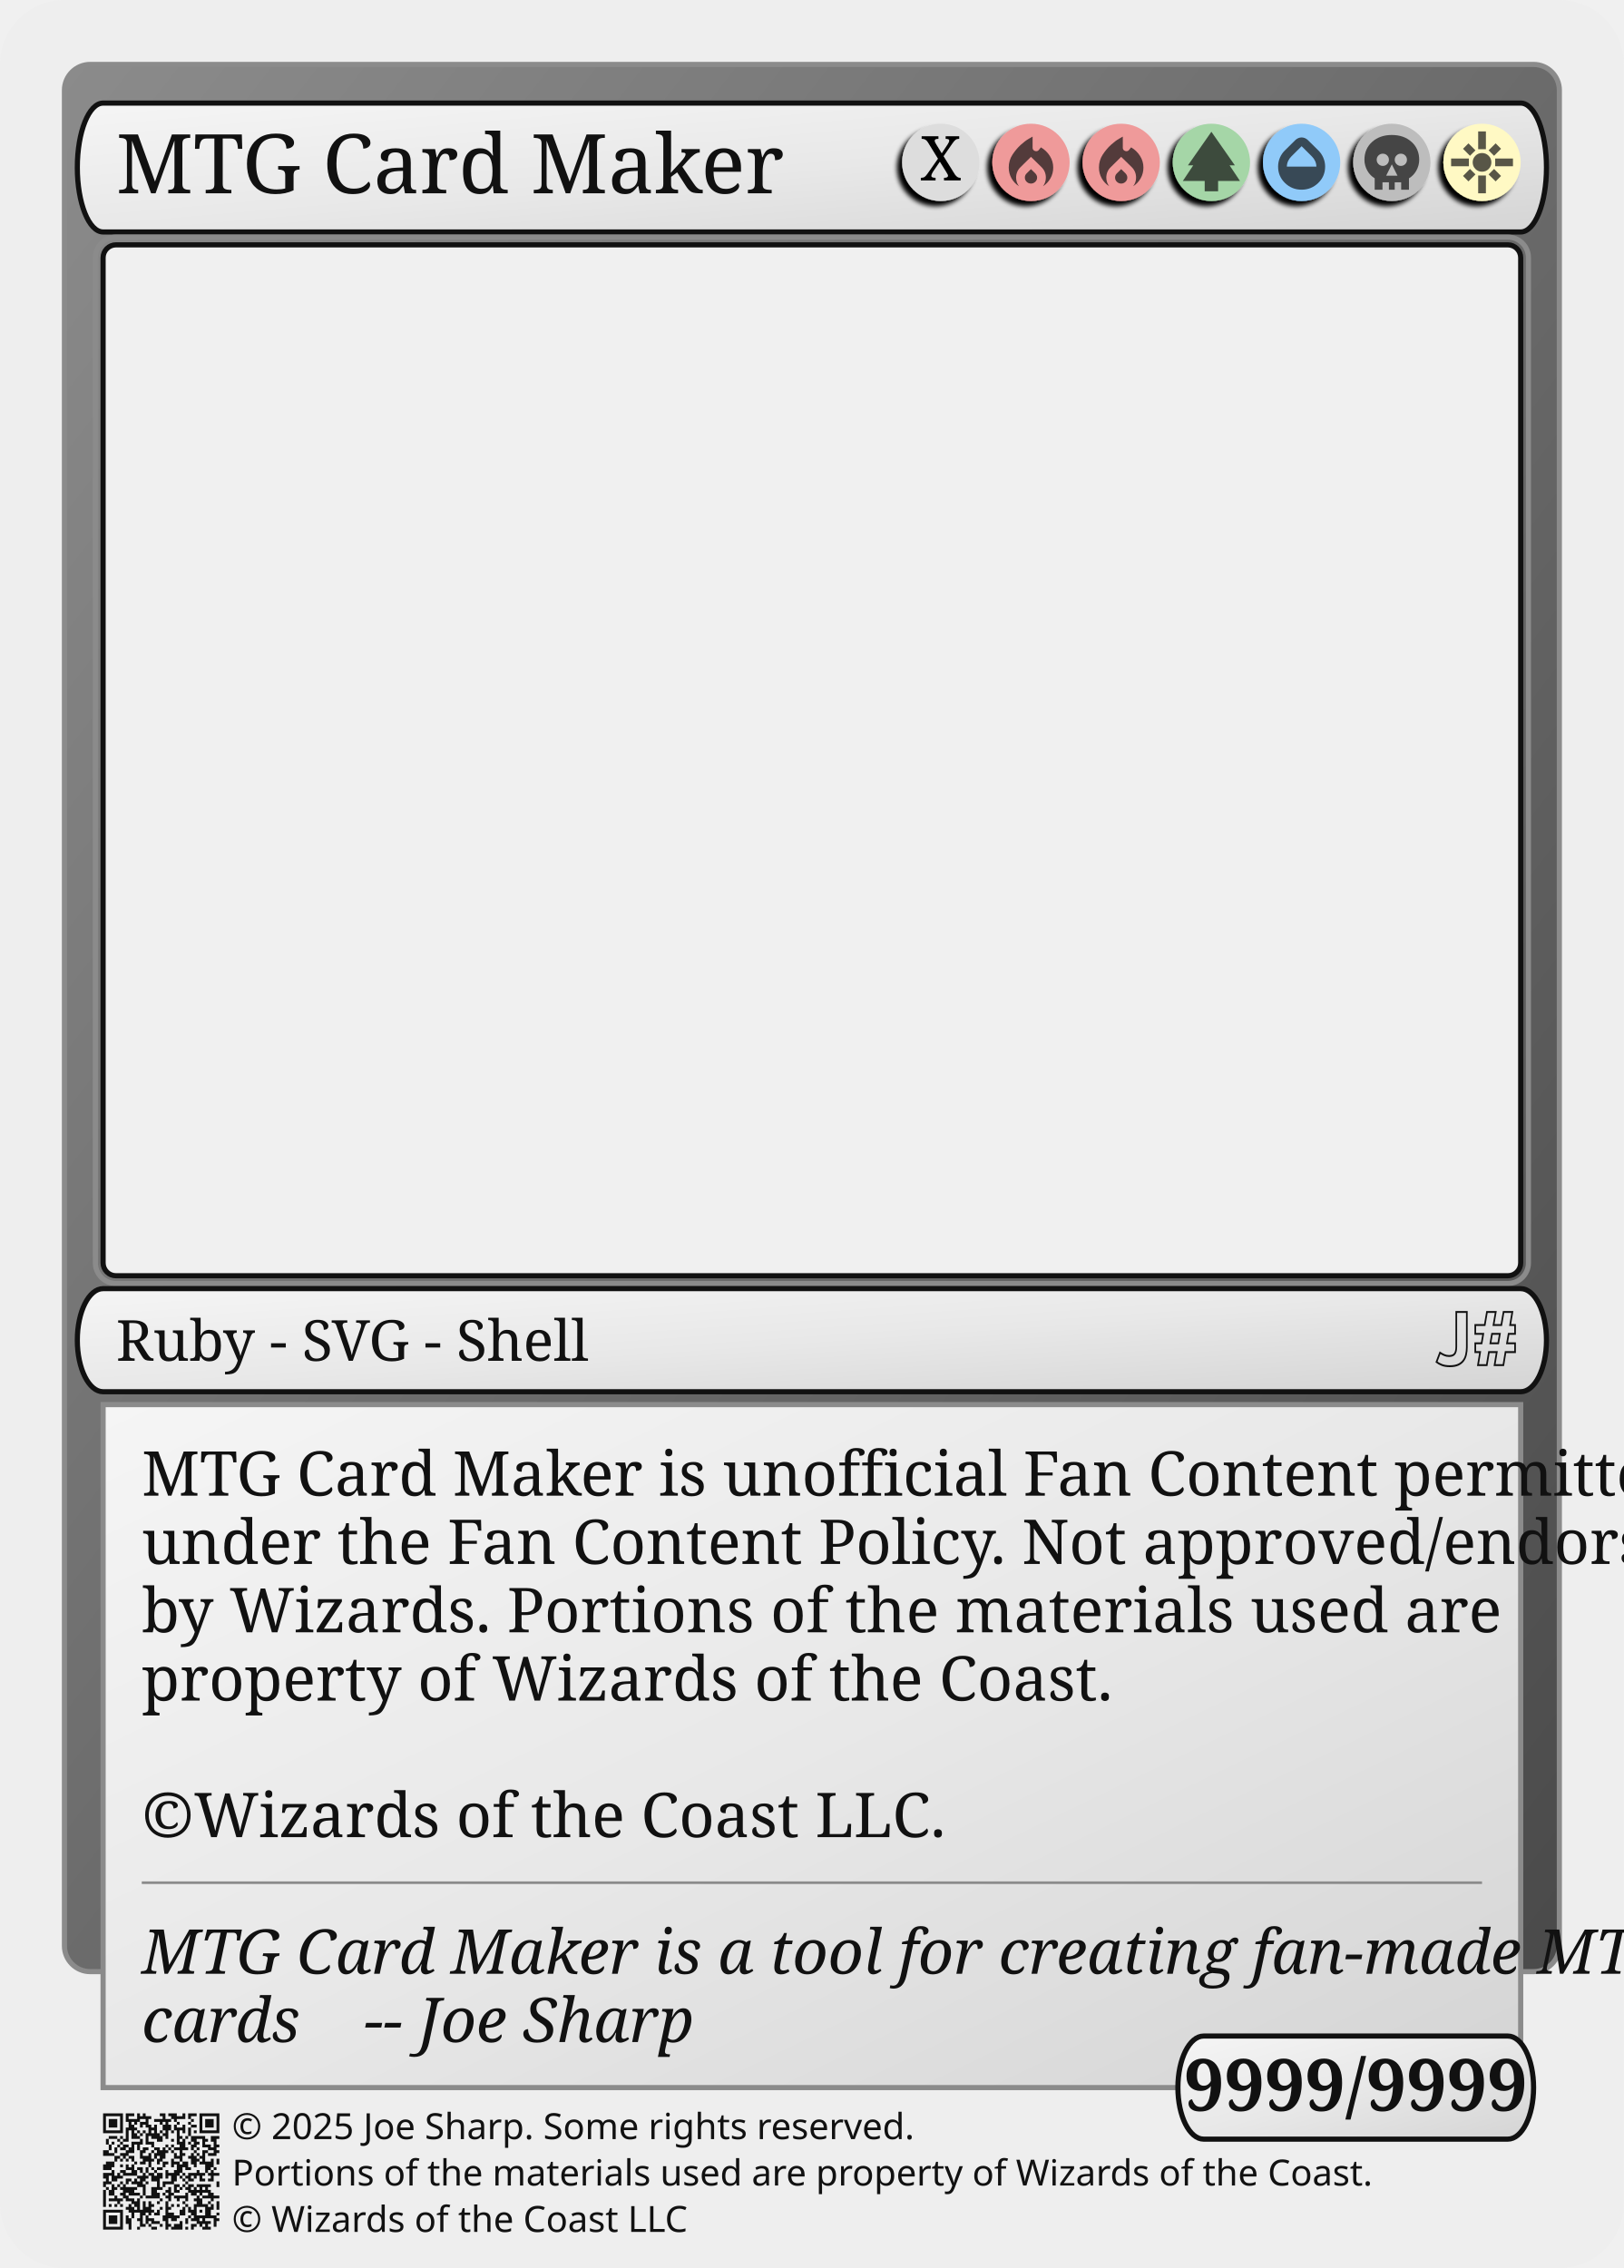
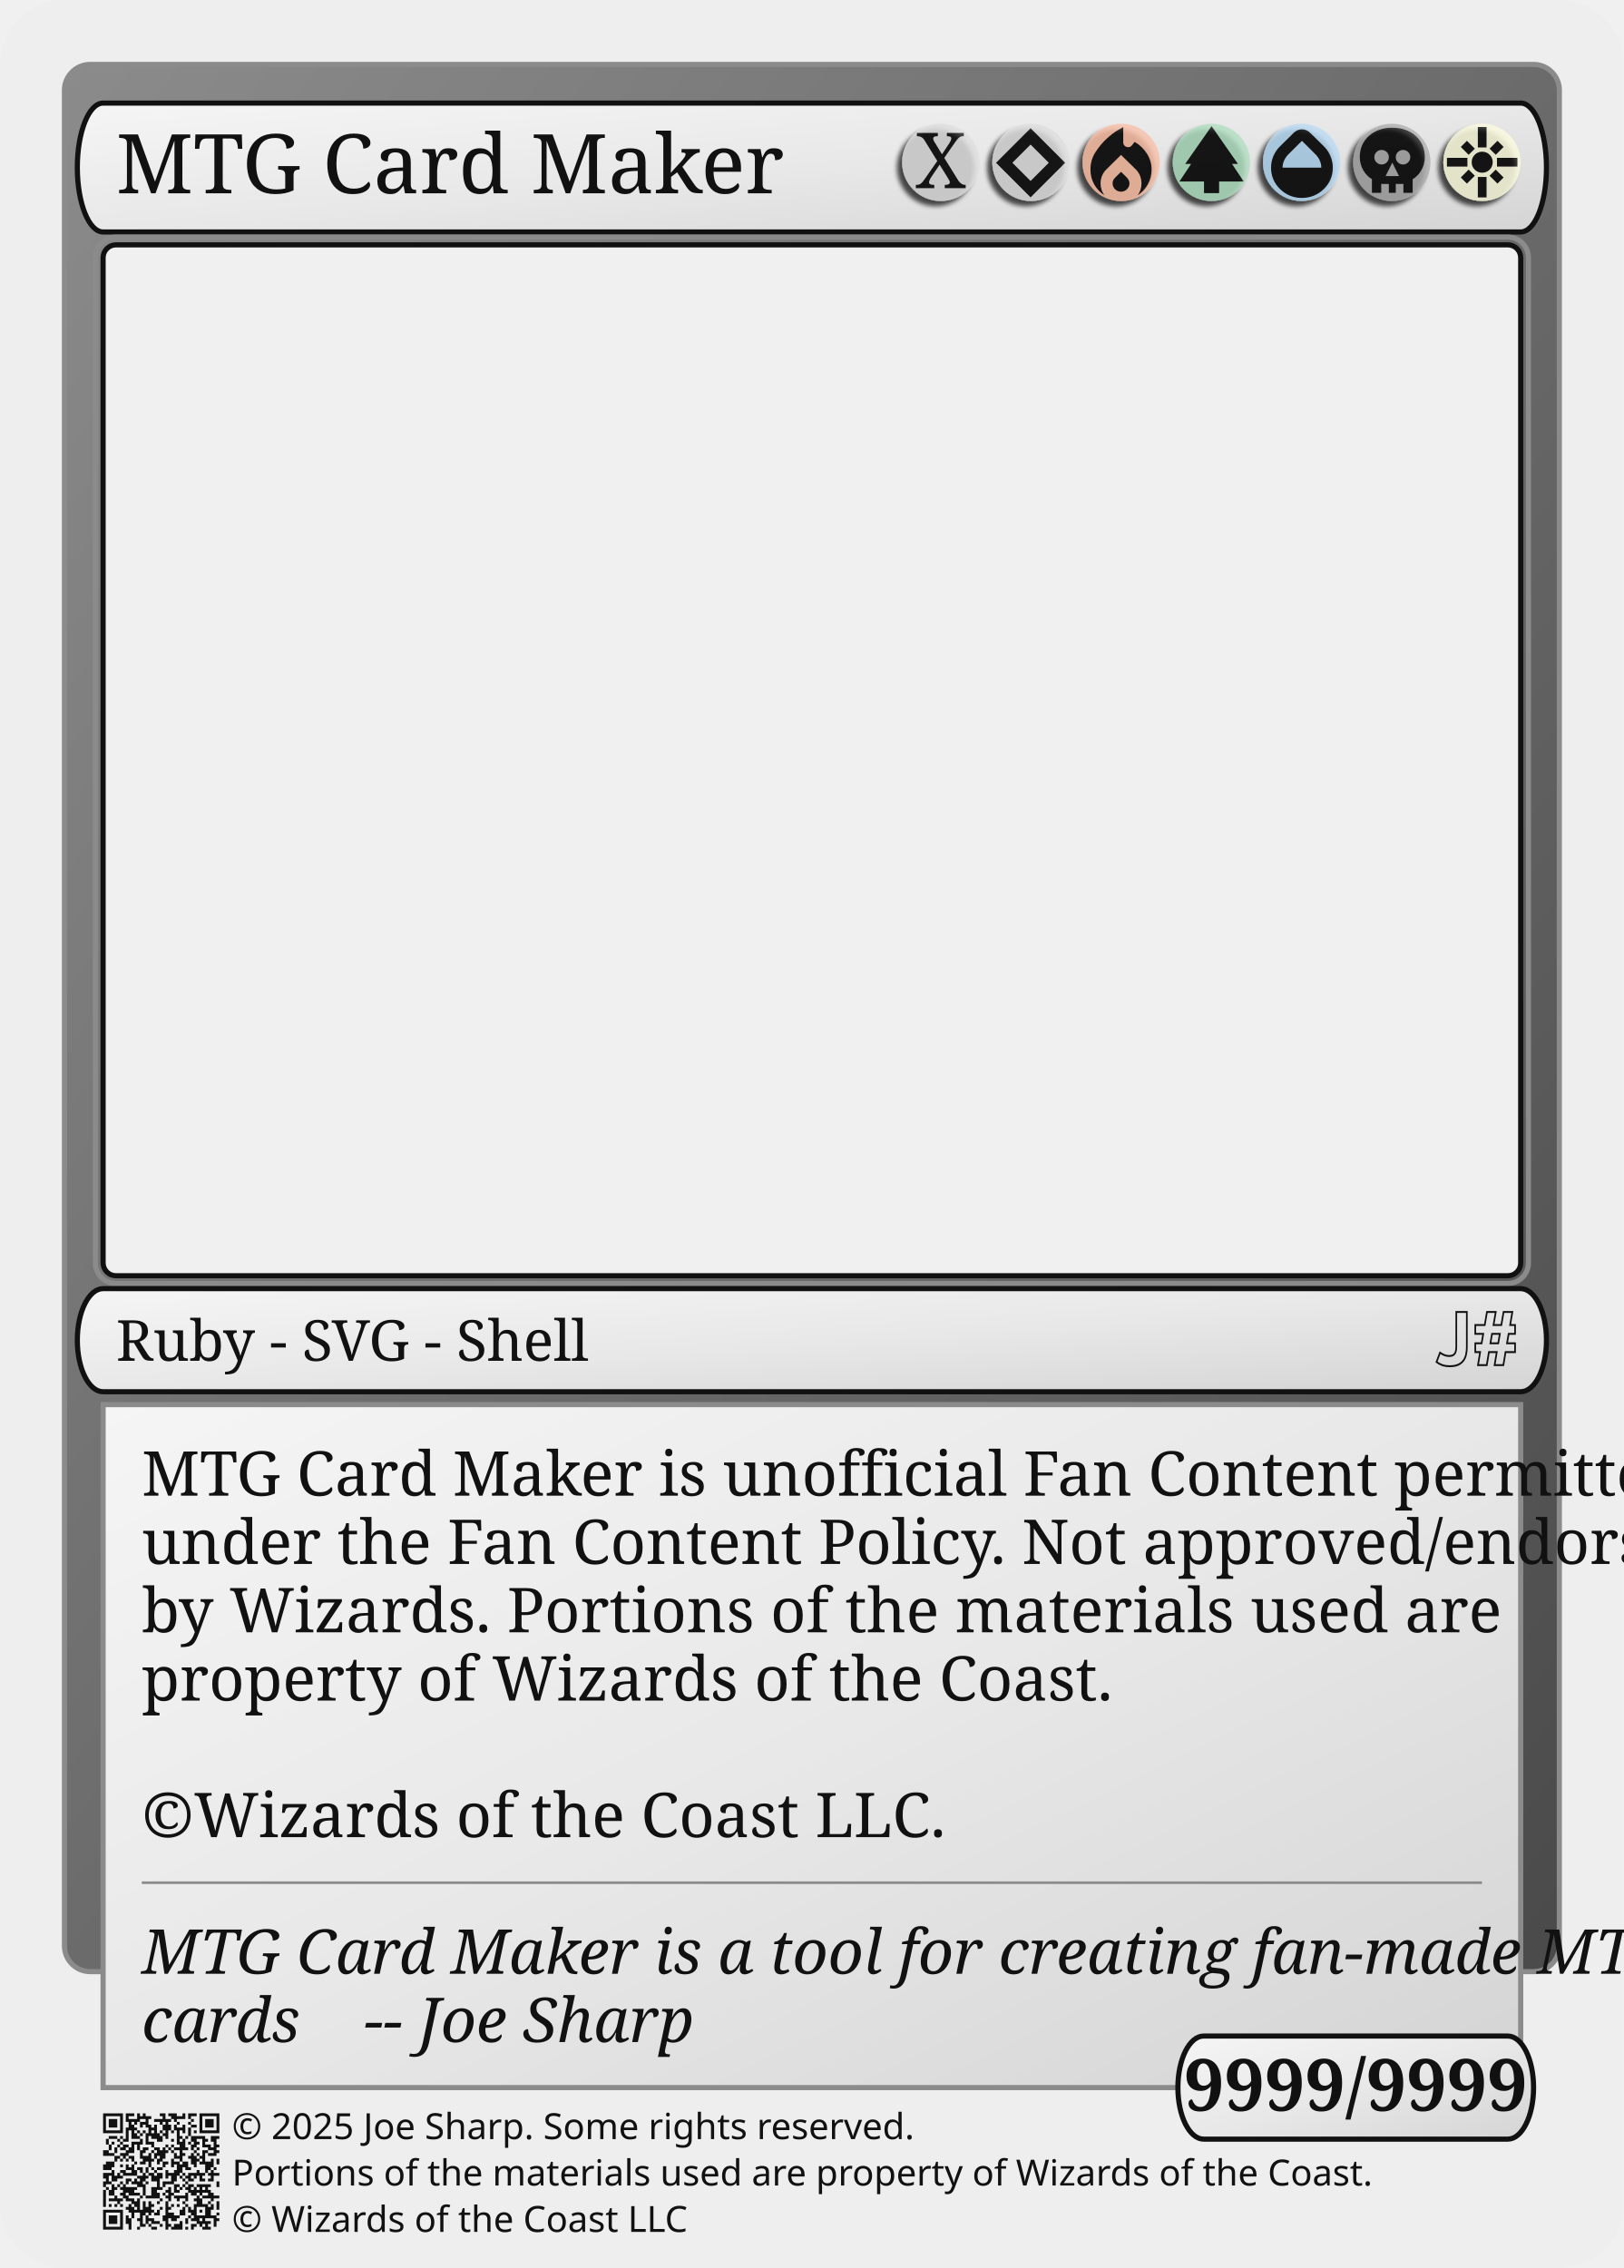
<svg xmlns="http://www.w3.org/2000/svg" width="630" height="880">
  <style>
@font-face {
  font-family: 'Goudy Mediaeval DemiBold';
  src: url('fonts/Goudy Mediaeval DemiBold.ttf') format('truetype');
  font-weight: normal;
  font-style: normal;
}

</style>
  <style>
/* Font Classes */
.card-name {
  font-family: 'Goudy Mediaeval DemiBold', serif;
  font-weight: normal;
  font-style: normal;
}

.card-type {
  font-family: 'Goudy Mediaeval DemiBold', serif;
  font-weight: normal;
  font-style: normal;
}

.card-rules-text {
  font-family: serif;
  font-weight: normal;
  font-style: normal;
}

.card-flavor-text {
  font-family: serif;
  font-weight: normal;
  font-style: italic;
}

.card-power-toughness {
  font-family: serif;
  font-weight: bold;
  font-style: normal;
}

.card-copyright {
  font-family: sans-serif;
  font-weight: normal;
  font-style: normal;
}

.mana-cost-text {
  font-family: serif;
  font-weight: normal;
  font-style: normal;
}

.mana-cost-text-large {
  font-family: serif;
  font-weight: semibold;
  font-style: normal;
}

</style>
  <defs>
    <mask id="artWindowMask">
      <rect x="0" y="0" width="100%" height="100%" fill="#FFF" />
      <rect x="40" y="95" width="550" height="400" fill="#000" rx="5" ry="5" />
    </mask>
  </defs>
  <rect x="0" y="0" width="630" height="880" fill="#EEE" rx="25" ry="25" mask="url(#artWindowMask)" />
  <path fill="#111" transform="translate(40,820) scale(1.1)" d="M0 0h7v7h-7zM8 0h3v1h-2v1h3v-2h1v1h1v-1h1v1h2v1h-1v2h1v1h1v-1h1v3h1v-1h1v-2h-1v-1h-2v-1h3v-1h-1v-1h2v2h2v-1h-1v-1h3v1h2v-1h1v2h-3v1h-1v-1h-1v1h-1v1h1v2h-1v3h-1v-1h-1v-1h-1v1h1v2h-2v-1h-2v-1h-1v2h2v2h-1v-1h-2v-4h-1v-1h1v1h1v-2h-1v-1h-1v1h-1v-2h-1v1h-1v-1h-1v1h1v1h1v1h-1v1h1v-1h1v1h-1v1h1v-1h1v1h-1v1h-3v-3h-1v4h-2v-1h-1v-1h1v1h1v-4h1v-2h-1zM30 0h3v1h-2v1h-1zM34 0h7v7h-7zM1 1v5h5v-5zM35 1v5h5v-5zM2 2h3v3h-3zM13 2v1h2v-1zM31 2h1v1h-1zM36 2h3v3h-3zM21 3v1h1v-1zM26 3h1v1h-1zM30 3h1v1h-1zM25 4h1v1h2v-1h1v3h-1v-1h-1v2h1v1h-1v1h1v-1h1v-1h1v-3h1v-1h2v1h-2v3h-1v1h-1v3h1v1h-2v1h1v1h-1v2h-1v-1h-2v-2h-1v-1h-1v-1h-1v-1h1v1h1v-1h1v1h-1v1h1v-1h2v-1h-1v-5h-1zM17 6v1h1v-1zM21 6v1h1v-1zM24 6h1v1h-1zM32 6h1v1h-1zM2 8h3v1h-3zM31 8h5v1h1v1h-1v1h2v1h1v-2h-1v-2h3v1h-1v2h1v1h-1v1h1v1h-1v1h-3v-1h-1v3h2v-1h1v3h-1v1h-1v1h-1v-3h-2v-1h-1v2h-1v-1h-1v-2h-1v-1h1v-1h1v-1h-1v-2h-1v-1h1zM1 9h1v2h-1zM5 9h1v1h-1zM13 9h1v2h-1v2h-1v-2h-1v3h-2v1h-1v1h-1v-1h-1v-1h2v-1h-2v-1h-1v-1h1v-1h1v1h-1v1h1v-1h2v1h-1v1h1v-1h1v-2h3zM24 9h1v1h-1zM33 9v1h1v1h-1v1h-1v1h1v-1h1v1h-1v1h-1v1h1v-1h1v1h-1v1h1v-1h1v-2h2v-1h-2v-3zM3 10h1v1h-1zM31 10v1h1v-1zM2 11h1v2h-1zM4 12h1v2h-1zM14 12h2v1h-1v1h-1v1h2v-1h1v-1h1v-1h2v1h1v-1h1v1h1v1h-1v2h-1v1h-1v1h-1v-2h-1v-2h-1v2h1v1h-1v2h-1v-2h-1v1h-2v-1h1v-1h-1v-3h1zM0 13h2v1h2v1h-4zM18 13v1h1v-1zM25 13v1h1v1h1v-2zM37 13v1h2v-1zM4 15h2v1h-1v1h-1zM9 15h2v2h-1v-1h-1zM19 15v1h1v-1zM6 16h1v1h-1zM8 16h1v1h-1zM24 16h1v1h2v1h1v-1h2v2h1v1h-2v-1h-1v2h-1v1h-1v2h-1v1h-3v1h-1v-2h3v-2h-1v1h-1v-3h1v1h2v-1h1v-2h-1v1h-1zM34 16v1h1v-1zM40 16h1v2h-1zM1 17h3v2h-1v1h-3v-2h1zM11 17h1v1h-1zM21 17h2v1h-1v1h-1zM6 18h1v1h-1zM8 18h1v1h1v-1h1v2h1v-1h2v2h-1v-1h-1v2h-5v-1h-1v-1h2zM15 19h1v2h-1zM17 19h1v1h-1zM19 19h2v1h-2zM39 19h1v1h-1zM3 20h1v2h1v-1h1v1h1v1h-2v1h-2v-2h-1v2h1v1h-2v1h-1v-2h1v-1h-1v-2h3zM8 20v1h2v-1zM18 20h1v1h-1zM33 20h1v1h2v1h-1v1h1v1h-2v-2h-1v1h-1v-1h-1v1h1v1h-2v-1h-1v-1h-1v-1h1v1h1v-1h3zM38 20h1v1h2v1h-2v2h-2v-1h1v-1h-1v-1h1zM14 21h1v1h1v-1h2v1h1v-1h2v2h-1v3h1v1h-2v1h1v2h-5v-1h-1v-3h-2v-1h-2v-1h-1v1h-1v-2h2v1h1v-1h1v-1h2zM16 22v1h-1v1h-1v1h1v-1h1v1h-1v4h2v-3h2v-2h-2v-2zM27 22h1v1h-1zM12 23v1h1v-1zM28 23h1v1h-1zM6 24h1v1h-1zM29 24h1v1h-1zM40 24h1v2h-1zM3 25h1v1h1v-1h1v1h-1v1h-1v2h-2v-2h-1v-1h1v1h1zM7 25h1v1h4v1h-1v1h2v1h-4v-1h-1v1h1v1h2v1h1v-1h1v-1h1v1h-1v4h1v-3h1v2h1v-2h1v1h1v1h-1v1h1v1h-1v1h-1v-1h-1v1h-1v3h1v-3h1v1h2v1h2v1h-3v-1h-1v1h-1v1h-2v-2h-1v-1h1v-2h-2v2h-1v-2h-1v-1h-1v-1h1v-1h1v-1h-2v-1h-1v-1h-1v-1h1v-1h-1v-1h1zM25 25h2v1h-1v1h1v-1h1v-1h1v1h-1v1h-1v1h-2zM30 25h2v1h-1v1h1v-1h1v-1h5v1h-1v1h1v1h1v1h2v1h-2v1h-1v-1h-3v-1h-1v-1h-1v1h-2v-1h-1v-1h-1v-1h1zM23 26h1v2h1v1h-1v2h-1v-1h-1v-1h-1v-1h1v-1h1zM33 26v1h1v-1zM35 26v1h1v-1zM0 27h1v6h-1zM22 28v1h1v-1zM29 28h1v3h-1v-1h-2v1h-1v-1h-1v-1h4zM35 28v1h2v-1zM4 29h1v1h2v1h-1v1h-1v-1h-3v-1h2zM33 29h1v1h1v2h2v-1h1v1h-1v1h1v-1h1v2h-1v2h2v-1h1v1h-1v1h1v1h-1v2h-1v-3h-3v1h2v1h-1v1h1v1h-3v-1h-1v-1h-1v-1h-2v-1h-1v-1h1v-1h-1v-2h-1v-1h-1v-1h1v1h1v1h1v1h1v-2h1v-1h-1v-1h1zM20 30h1v1h-1zM19 31h1v1h-1zM22 31h1v2h1v-1h1v1h-1v1h-1v1h2v1h2v-2h1v-1h1v3h-2v1h-1v1h-2v-1h-1v2h1v1h-1v1h-1v-3h-1v-2h1zM40 31h1v3h-1zM2 32h1v1h-1zM4 32h1v1h-1zM6 32h1v1h-1zM10 32v1h1v-1zM26 32h1v1h-1zM11 33v1h1v-1zM20 33h1v1h-1zM33 33v3h3v-3zM0 34h7v7h-7zM19 34h1v2h-2v-1h1zM34 34h1v1h-1zM1 35v5h5v-5zM2 36h3v3h-3zM8 36h1v1h1v4h-1v-2h-1zM31 36v1h1v-1zM29 37h1v2h-1zM34 37v1h1v-1zM27 38h1v3h-4v-1h1v-1h2zM16 39h1v1h-1zM20 39h1v1h-1zM31 39h2v1h-1v1h-1zM35 39v1h1v-1zM12 40h1v1h-1zM17 40h2v1h-2zM29 40h1v1h-1z" />
  <text x="90" y="830" fill="#111" font-size="14" text-anchor="start" class="card-copyright">
© 2025 Joe Sharp. Some rights reserved.
</text>
  <text x="90" y="848" fill="#111" font-size="14" text-anchor="start" class="card-copyright">
Portions of the materials used are property of Wizards of the Coast.
</text>
  <text x="90" y="866" fill="#111" font-size="14" text-anchor="start" class="card-copyright">
© Wizards of the Coast LLC
</text>
  <defs>
    <linearGradient id="colorless_card_gradient" x1="0%" y1="0%" x2="100%" y2="100%">
      <stop offset="0%" stop-color="#3D3D3D" />
      <stop offset="50%" stop-color="#111" />
      <stop offset="100%" stop-color="#1A1A1A" />
    </linearGradient>
    <linearGradient id="colorless_frame_gradient" x1="0%" y1="0%" x2="100%" y2="100%">
      <stop offset="0%" stop-color="#8B8B8B" />
      <stop offset="50%" stop-color="#6B6B6B" />
      <stop offset="100%" stop-color="#4A4A4A" />
    </linearGradient>
    <linearGradient id="colorless_name_gradient" x1="0%" y1="0%" x2="100%" y2="100%">
      <stop offset="0%" stop-color="#F5F5F5" />
      <stop offset="50%" stop-color="#E8E8E8" />
      <stop offset="100%" stop-color="#D4D4D4" />
    </linearGradient>
    <linearGradient id="colorless_text_box_gradient" x1="0%" y1="0%" x2="100%" y2="100%">
      <stop offset="0%" stop-color="#F5F5F5" />
      <stop offset="50%" stop-color="#E8E8E8" />
      <stop offset="100%" stop-color="#D4D4D4" />
    </linearGradient>
    <linearGradient id="colorless_metallic_highlight_gradient" x1="0%" y1="0%" x2="100%" y2="100%">
      <stop offset="0%" stop-color="#8B8B8B" stop-opacity="0.6" />
      <stop offset="20%" stop-color="#E0E0E0" stop-opacity="0.9" />
      <stop offset="38%" stop-color="#FFFFFF" stop-opacity="1.0" />
      <stop offset="42%" stop-color="#E0E0E0" stop-opacity="0.7" />
      <stop offset="62%" stop-color="#8B8B8B" stop-opacity="0.5" />
      <stop offset="73%" stop-color="#FFFFFF" stop-opacity="0.8" />
      <stop offset="80%" stop-color="#E0E0E0" stop-opacity="0.6" />
      <stop offset="100%" stop-color="#8B8B8B" stop-opacity="0.4" />
    </linearGradient>
    <radialGradient id="colorless_metallic_shadow_gradient" cx="50%" cy="50%" r="70%">
      <stop offset="0%" stop-color="#B0B0B0" stop-opacity="0.3" />
      <stop offset="50%" stop-color="#8B8B8B" stop-opacity="0.5" />
      <stop offset="100%" stop-color="#6B6B6B" stop-opacity="0.7" />
    </radialGradient>
    <pattern id="colorless_metallic_pattern" x="0" y="0" width="20" height="20" patternUnits="userSpaceOnUse">
      <line x1="0" y1="0" x2="20" y2="20" stroke="#F5F5F5" stroke-width="0.5" opacity="0.3" />
      <line x1="20" y1="0" x2="0" y2="20" stroke="#B0B0B0" stroke-width="0.5" opacity="0.2" />
      <circle cx="5" cy="5" r="0.5" fill="#F5F5F5" opacity="0.6" />
      <circle cx="15" cy="15" r="0.5" fill="#F5F5F5" opacity="0.6" />
      <circle cx="10" cy="10" r="0.3" fill="#B0B0B0" opacity="0.4" />
    </pattern>
  </defs>
  <rect x="25" y="25" width="580" height="740" fill="url(#colorless_frame_gradient)" stroke="#8B8B8B" stroke-width="2" rx="10" ry="10" mask="url(#artWindowMask)" />
  <defs>
    <linearGradient id="colorless_card_gradient" x1="0%" y1="0%" x2="100%" y2="100%">
      <stop offset="0%" stop-color="#3D3D3D" />
      <stop offset="50%" stop-color="#111" />
      <stop offset="100%" stop-color="#1A1A1A" />
    </linearGradient>
    <linearGradient id="colorless_frame_gradient" x1="0%" y1="0%" x2="100%" y2="100%">
      <stop offset="0%" stop-color="#8B8B8B" />
      <stop offset="50%" stop-color="#6B6B6B" />
      <stop offset="100%" stop-color="#4A4A4A" />
    </linearGradient>
    <linearGradient id="colorless_name_gradient" x1="0%" y1="0%" x2="100%" y2="100%">
      <stop offset="0%" stop-color="#F5F5F5" />
      <stop offset="50%" stop-color="#E8E8E8" />
      <stop offset="100%" stop-color="#D4D4D4" />
    </linearGradient>
    <linearGradient id="colorless_text_box_gradient" x1="0%" y1="0%" x2="100%" y2="100%">
      <stop offset="0%" stop-color="#F5F5F5" />
      <stop offset="50%" stop-color="#E8E8E8" />
      <stop offset="100%" stop-color="#D4D4D4" />
    </linearGradient>
    <linearGradient id="colorless_metallic_highlight_gradient" x1="0%" y1="0%" x2="100%" y2="100%">
      <stop offset="0%" stop-color="#8B8B8B" stop-opacity="0.6" />
      <stop offset="20%" stop-color="#E0E0E0" stop-opacity="0.9" />
      <stop offset="38%" stop-color="#FFFFFF" stop-opacity="1.0" />
      <stop offset="42%" stop-color="#E0E0E0" stop-opacity="0.7" />
      <stop offset="62%" stop-color="#8B8B8B" stop-opacity="0.5" />
      <stop offset="73%" stop-color="#FFFFFF" stop-opacity="0.8" />
      <stop offset="80%" stop-color="#E0E0E0" stop-opacity="0.6" />
      <stop offset="100%" stop-color="#8B8B8B" stop-opacity="0.4" />
    </linearGradient>
    <radialGradient id="colorless_metallic_shadow_gradient" cx="50%" cy="50%" r="70%">
      <stop offset="0%" stop-color="#B0B0B0" stop-opacity="0.3" />
      <stop offset="50%" stop-color="#8B8B8B" stop-opacity="0.5" />
      <stop offset="100%" stop-color="#6B6B6B" stop-opacity="0.7" />
    </radialGradient>
    <pattern id="colorless_metallic_pattern" x="0" y="0" width="20" height="20" patternUnits="userSpaceOnUse">
      <line x1="0" y1="0" x2="20" y2="20" stroke="#F5F5F5" stroke-width="0.5" opacity="0.3" />
      <line x1="20" y1="0" x2="0" y2="20" stroke="#B0B0B0" stroke-width="0.5" opacity="0.2" />
      <circle cx="5" cy="5" r="0.5" fill="#F5F5F5" opacity="0.6" />
      <circle cx="15" cy="15" r="0.5" fill="#F5F5F5" opacity="0.6" />
      <circle cx="10" cy="10" r="0.3" fill="#B0B0B0" opacity="0.4" />
    </pattern>
  </defs>
  <g>
    <rect x="30" y="40" width="570" height="50" fill="url(#colorless_name_gradient)" stroke="#111" stroke-width="2" rx="10" ry="25" mask="url(#)" />
    <text x="45" y="75" fill="#111" font-size="32" class="card-name">
MTG Card Maker
</text>
    <g transform="translate(365, 63)">
      <defs>
        <filter id="mana-cost-drop-shadow" x="-50%" y="-50%" width="200%" height="200%">
          <feDropShadow dx="-2" dy="2" stdDeviation="1" flood-color="black" flood-opacity="1.0" />
        </filter>
      </defs>
      <g filter="url(#mana-cost-drop-shadow)">
-         <circle cx="0" cy="0" r="15" fill="#DDD" />
-         <text x="0" y="7" fill="#000" text-anchor="middle" font-weight="normal" font-size="24" font-family="serif">X</text>
-         <circle cx="35" cy="0" r="15" fill="#EF9A9A" />
-         <g transform="translate(23, -12)" opacity="0.7">
-           <svg height="24px" viewBox="0 -960 960 960" width="24px" fill="#111">
-             <path d="M135-399.89Q135-511 193-599.5q58-88.5 126.77-151.17 68.78-62.67 127-96L505-880v172q0 25.74 17.25 40.37Q539.49-653 560.78-653q11.22 0 22.23-4.7T603-674l31-39q87 51 139 134t52 178.52q0 92.88-43.5 169.18Q738-155 666-110q22.19-27.84 33.6-61.77Q711-205.71 711-243.5q0-47.5-16.98-88.49-16.99-41-50.56-73.9L480-566 318-406q-34 32-51.5 73.54-17.5 41.54-17.5 88.73 0 37.73 11.4 71.77Q271.81-137.93 294-110q-72-45-115.5-121.45Q135-307.89 135-399.89ZM480-375l67.67 66.42Q561-294 568-277.86q7 16.13 7 33.86 0 38.3-28.44 65.65Q518.11-151 479.76-151q-38.34 0-66.55-27.35Q385-205.7 385-244q0-19 6.93-34.83Q398.86-294.67 412-308l68-67Z" />
-           </svg>
-         </g>
-         <circle cx="70" cy="0" r="15" fill="#EF9A9A" />
-         <g transform="translate(58, -12)" opacity="0.7">
-           <svg height="24px" viewBox="0 -960 960 960" width="24px" fill="#111">
-             <path d="M135-399.89Q135-511 193-599.5q58-88.5 126.77-151.17 68.78-62.67 127-96L505-880v172q0 25.74 17.25 40.37Q539.49-653 560.78-653q11.22 0 22.23-4.7T603-674l31-39q87 51 139 134t52 178.52q0 92.88-43.5 169.18Q738-155 666-110q22.19-27.84 33.6-61.77Q711-205.71 711-243.5q0-47.5-16.98-88.49-16.99-41-50.56-73.9L480-566 318-406q-34 32-51.5 73.54-17.5 41.54-17.5 88.73 0 37.73 11.4 71.77Q271.81-137.93 294-110q-72-45-115.5-121.45Q135-307.89 135-399.89ZM480-375l67.67 66.42Q561-294 568-277.86q7 16.13 7 33.86 0 38.3-28.44 65.65Q518.11-151 479.76-151q-38.34 0-66.55-27.35Q385-205.7 385-244q0-19 6.93-34.83Q398.86-294.67 412-308l68-67Z" />
-           </svg>
-         </g>
-         <circle cx="105" cy="0" r="15" fill="#A5D6A7" />
-         <g transform="translate(93, -12)" opacity="0.7">
-           <svg height="24px" viewBox="0 -960 960 960" width="24px" fill="#111">
-             <path d="M584-31H376v-161H37l161-242h-82l364-521 364 521h-82l161 242H584v161Z" />
-           </svg>
-         </g>
-         <circle cx="140" cy="0" r="15" fill="#90CAF9" />
-         <g transform="translate(128, -12)" opacity="0.7">
-           <svg height="24px" viewBox="0 -960 960 960" width="24px" fill="#111">
-             <path d="M479-56q-150 0-257-104T115-414q0-71.79 28-137.89Q171-618 223-668l162-160q20-19 44.74-29 24.74-10 50.26-10t50.26 10Q555-847 575-828l162 160q52 50 80 116.11 28 66.1 28 137.89 0 150-107.5 254T479-56ZM251-414h458q0-44-18.5-85t-49.67-71.56L480-731 319.17-570.56Q288-540 269.5-498.93 251-457.86 251-414Z" />
-           </svg>
-         </g>
-         <circle cx="175" cy="0" r="15" fill="#BDBDBD" />
-         <g transform="translate(163, -12)" opacity="0.7">
-           <svg height="24px" viewBox="0 -960 960 960" width="24px" fill="#111">
-             <path d="M392-273h176l-88-176-88 176Zm-51.79-152q40.15 0 67.47-27.97T435-520.21q0-40.15-27.53-67.47T340.29-615q-39.65 0-67.47 27.53T245-520.29q0 39.65 27.97 67.47T340.21-425Zm280 0q40.15 0 67.47-27.97T715-520.21q0-40.15-27.53-67.47T620.29-615q-39.65 0-67.47 27.53T525-520.29q0 39.65 27.97 67.47T620.21-425ZM214-55v-178q-33-19-62-48.5t-50.5-67q-21.5-37.5-34-81T55-519.73Q55-690 174.09-797.5 293.19-905 480.33-905q187.15 0 305.91 107.5Q905-690 905-519.73q0 46.73-12.5 90.23-12.5 43.5-34 81t-50.5 67q-29 29.5-62 48.68V-55H625v-116H525v116h-90v-116H335v116H214Z" />
-           </svg>
-         </g>
-         <circle cx="210" cy="0" r="15" fill="#FFF9C4" />
-         <g transform="translate(198, -12)" opacity="0.7">
-           <svg height="24px" viewBox="0 -960 960 960" width="24px" fill="#111">
-             <path d="M-6-420v-120h282v120H-6Zm299-162L185-691l84-84 109 108-85 85Zm127-102v-282h120v282H420Zm247 102-85-85 109-108 84 84-108 109Zm17 162v-120h282v120H684Zm-203.71 85Q420-335 377.5-377.21q-42.5-42.2-42.5-102.5 0-60.29 42.21-102.79 42.2-42.5 102.5-42.5 60.29 0 102.79 42.21 42.5 42.2 42.5 102.5 0 60.29-42.21 102.79-42.2 42.5-102.5 42.5ZM691-185 582-293l85-85 108 109-84 84Zm-422 0-84-84 108-109 85 85-109 108ZM420 6v-282h120V6H420Z" />
+         <g transform="translate(-15, -15)" opacity="0.7">
+           <svg height="30px" viewBox="-15 -15 30 30" width="30px">
+             <circle cx="0" cy="0" r="15" fill="#DDD" />
+             <text x="0" y="10" fill="#000" text-anchor="middle" font-weight="normal" font-size="30" font-family="serif">    X  </text>
+           </svg>
+         </g>
+         <g transform="translate(20, -15)" opacity="0.7">
+           <svg height="30px" viewBox="0 -960 960 960" width="30px">
+             <circle cx="50%" cy="-50%" r="480" fill="#DDD" />
+             <g transform="translate(-125, 125) scale(1.25)">
+               <path d="M480-137 137-480l343-343 343 343-343 343Zm0-162 181-181-181-181-181 181 181 181Zm0-181Z" />
+             </g>
+           </svg>
+         </g>
+         <g transform="translate(55, -15)" opacity="0.7">
+           <svg height="30px" viewBox="0 -960 960 960" width="30px">
+             <circle cx="50%" cy="-50%" r="480" fill="#FABA9F" />
+             <g transform="translate(-50, 50) scale(1.1)">
+               <path d="M135-399.89Q135-511 193-599.5q58-88.5 126.77-151.17 68.78-62.67 127-96L505-880v172q0 25.74 17.25 40.37Q539.49-653 560.78-653q11.22 0 22.23-4.7T603-674l31-39q87 51 139 134t52 178.52q0 92.88-43.5 169.18Q738-155 666-110q22.19-27.84 33.6-61.77Q711-205.71 711-243.5q0-47.5-16.98-88.49-16.99-41-50.56-73.9L480-566 318-406q-34 32-51.5 73.54-17.5 41.54-17.5 88.73 0 37.73 11.4 71.77Q271.81-137.93 294-110q-72-45-115.5-121.45Q135-307.89 135-399.89ZM480-375l67.67 66.42Q561-294 568-277.86q7 16.13 7 33.86 0 38.3-28.44 65.65Q518.11-151 479.76-151q-38.34 0-66.55-27.35Q385-205.7 385-244q0-19 6.93-34.83Q398.86-294.67 412-308l68-67Z" />
+             </g>
+           </svg>
+         </g>
+         <g transform="translate(90, -15)" opacity="0.7">
+           <svg height="30px" viewBox="0 -960 960 960" width="30px">
+             <circle cx="50%" cy="-50%" r="480" fill="#ABDDBD" />
+             <g transform="translate(50, -70) scale(0.90)">
+               <path d="M584-31H376v-161H37l161-242h-82l364-521 364 521h-82l161 242H584v161Z" />
+             </g>
+           </svg>
+         </g>
+         <g transform="translate(125, -15)" opacity="0.7">
+           <svg height="30px" viewBox="0 -960 960 960" width="30px">
+             <circle cx="50%" cy="-50%" r="480" fill="#B5D9F4" />
+             <g transform="translate(-20, 20) scale(1.05)">
+               <path d="M479-56q-150 0-257-104T115-414q0-71.79 28-137.89Q171-618 223-668l162-160q20-19 44.74-29 24.74-10 50.26-10t50.26 10Q555-847 575-828l162 160q52 50 80 116.11 28 66.1 28 137.89 0 150-107.5 254T479-56ZM251-414h458q0-44-18.5-85t-49.67-71.56L480-731 319.17-570.56Q288-540 269.5-498.93 251-457.86 251-414Z" />
+             </g>
+           </svg>
+         </g>
+         <g transform="translate(160, -15)" opacity="0.7">
+           <svg height="30px" viewBox="0 -960 960 960" width="30px">
+             <circle cx="50%" cy="-50%" r="480" fill="#A6A6A6" />
+             <g transform="translate(30, -50) scale(0.95)">
+               <path d="M392-273h176l-88-176-88 176Zm-51.79-152q40.15 0 67.47-27.97T435-520.21q0-40.15-27.53-67.47T340.29-615q-39.65 0-67.47 27.53T245-520.29q0 39.65 27.97 67.47T340.21-425Zm280 0q40.15 0 67.47-27.97T715-520.21q0-40.15-27.53-67.47T620.29-615q-39.65 0-67.47 27.53T525-520.29q0 39.65 27.97 67.47T620.21-425ZM214-55v-178q-33-19-62-48.5t-50.5-67q-21.5-37.5-34-81T55-519.73Q55-690 174.09-797.5 293.19-905 480.33-905q187.15 0 305.91 107.5Q905-690 905-519.73q0 46.73-12.5 90.23-12.5 43.5-34 81t-50.5 67q-29 29.5-62 48.68V-55H625v-116H525v116h-90v-116H335v116H214Z" />
+             </g>
+           </svg>
+         </g>
+         <g transform="translate(195, -15)" opacity="0.7">
+           <svg height="30px" viewBox="0 -960 960 960" width="30px">
+             <circle cx="50%" cy="-50%" r="480" fill="#FEFDDF" />
+             <g transform="translate(50, -50) scale(0.90)">
+               <path d="M-6-420v-120h282v120H-6Zm299-162L185-691l84-84 109 108-85 85Zm127-102v-282h120v282H420Zm247 102-85-85 109-108 84 84-108 109Zm17 162v-120h282v120H684Zm-203.71 85Q420-335 377.5-377.21q-42.5-42.2-42.5-102.5 0-60.29 42.21-102.79 42.2-42.5 102.5-42.5 60.29 0 102.79 42.21 42.5 42.2 42.5 102.5 0 60.29-42.21 102.79-42.2 42.5-102.5 42.5ZM691-185 582-293l85-85 108 109-84 84Zm-422 0-84-84 108-109 85 85-109 108ZM420 6v-282h120V6H420Z" />
+             </g>
          </svg>
        </g>
      </g>
    </g>
  </g>
  <g>
    <rect x="37" y="92" width="556" height="406" fill="none" stroke="#8B8B8B" stroke-width="2" rx="8" ry="8" />
    <rect x="40" y="95" width="550" height="400" fill="none" stroke="#111" stroke-width="2" rx="5" ry="5" />
  </g>
  <defs>
    <linearGradient id="colorless_card_gradient" x1="0%" y1="0%" x2="100%" y2="100%">
      <stop offset="0%" stop-color="#3D3D3D" />
      <stop offset="50%" stop-color="#111" />
      <stop offset="100%" stop-color="#1A1A1A" />
    </linearGradient>
    <linearGradient id="colorless_frame_gradient" x1="0%" y1="0%" x2="100%" y2="100%">
      <stop offset="0%" stop-color="#8B8B8B" />
      <stop offset="50%" stop-color="#6B6B6B" />
      <stop offset="100%" stop-color="#4A4A4A" />
    </linearGradient>
    <linearGradient id="colorless_name_gradient" x1="0%" y1="0%" x2="100%" y2="100%">
      <stop offset="0%" stop-color="#F5F5F5" />
      <stop offset="50%" stop-color="#E8E8E8" />
      <stop offset="100%" stop-color="#D4D4D4" />
    </linearGradient>
    <linearGradient id="colorless_text_box_gradient" x1="0%" y1="0%" x2="100%" y2="100%">
      <stop offset="0%" stop-color="#F5F5F5" />
      <stop offset="50%" stop-color="#E8E8E8" />
      <stop offset="100%" stop-color="#D4D4D4" />
    </linearGradient>
    <linearGradient id="colorless_metallic_highlight_gradient" x1="0%" y1="0%" x2="100%" y2="100%">
      <stop offset="0%" stop-color="#8B8B8B" stop-opacity="0.6" />
      <stop offset="20%" stop-color="#E0E0E0" stop-opacity="0.9" />
      <stop offset="38%" stop-color="#FFFFFF" stop-opacity="1.0" />
      <stop offset="42%" stop-color="#E0E0E0" stop-opacity="0.7" />
      <stop offset="62%" stop-color="#8B8B8B" stop-opacity="0.5" />
      <stop offset="73%" stop-color="#FFFFFF" stop-opacity="0.8" />
      <stop offset="80%" stop-color="#E0E0E0" stop-opacity="0.6" />
      <stop offset="100%" stop-color="#8B8B8B" stop-opacity="0.4" />
    </linearGradient>
    <radialGradient id="colorless_metallic_shadow_gradient" cx="50%" cy="50%" r="70%">
      <stop offset="0%" stop-color="#B0B0B0" stop-opacity="0.3" />
      <stop offset="50%" stop-color="#8B8B8B" stop-opacity="0.5" />
      <stop offset="100%" stop-color="#6B6B6B" stop-opacity="0.7" />
    </radialGradient>
    <pattern id="colorless_metallic_pattern" x="0" y="0" width="20" height="20" patternUnits="userSpaceOnUse">
      <line x1="0" y1="0" x2="20" y2="20" stroke="#F5F5F5" stroke-width="0.5" opacity="0.3" />
      <line x1="20" y1="0" x2="0" y2="20" stroke="#B0B0B0" stroke-width="0.5" opacity="0.2" />
      <circle cx="5" cy="5" r="0.5" fill="#F5F5F5" opacity="0.6" />
      <circle cx="15" cy="15" r="0.5" fill="#F5F5F5" opacity="0.6" />
      <circle cx="10" cy="10" r="0.3" fill="#B0B0B0" opacity="0.4" />
    </pattern>
  </defs>
  <g>
    <rect x="30" y="500" width="570" height="40" fill="url(#colorless_name_gradient)" stroke="#111" stroke-width="2" rx="10" ry="25" />
    <text x="45" y="528" fill="#111" font-size="22" class="card-type">
Ruby - SVG - Shell
</text>
    <path stroke-width="3" d="m 56.073,76.492 q 0,6.193 -1.457,11.657 -1.336,5.464 -4.857,9.593 -3.4,4.007 -9.35,6.436 -5.828,2.307 -14.814,2.307 -8.257,0 -14.207,-1.943 -5.95,-2.064 -9.836,-4.736 L 7.867,85.114 q 3.521,2.064 7.528,3.643 4.007,1.579 8.743,1.579 6.921,0 9.957,-3.4 Q 37.131,83.535 37.131,75.521 V 20.636 H 56.073 Z M 104.037,41.278 h 14.086 l 4.007,-20.643 h 15.786 l -4.007,20.643 h 8.864 v 13.964 h -11.536 l -2.914,14.936 h 14.45 V 84.142 H 125.651 l -3.886,20.643 H 105.98 L 109.865,84.142 H 95.78 l -3.886,20.643 H 76.109 L 79.994,84.142 H 71.252 V 70.178 H 82.666 L 85.58,55.243 H 71.252 V 41.278 h 17 l 4.007,-20.643 h 15.786 z m -5.586,28.9 h 14.086 l 2.914,-14.936 H 101.365 Z" fill="none" stroke="#111" transform="translate(557,504) scale(0.23) scale(0.9383906,1.065654)" aria-label="J#" />
  </g>
  <defs>
    <linearGradient id="colorless_card_gradient" x1="0%" y1="0%" x2="100%" y2="100%">
      <stop offset="0%" stop-color="#3D3D3D" />
      <stop offset="50%" stop-color="#111" />
      <stop offset="100%" stop-color="#1A1A1A" />
    </linearGradient>
    <linearGradient id="colorless_frame_gradient" x1="0%" y1="0%" x2="100%" y2="100%">
      <stop offset="0%" stop-color="#8B8B8B" />
      <stop offset="50%" stop-color="#6B6B6B" />
      <stop offset="100%" stop-color="#4A4A4A" />
    </linearGradient>
    <linearGradient id="colorless_name_gradient" x1="0%" y1="0%" x2="100%" y2="100%">
      <stop offset="0%" stop-color="#F5F5F5" />
      <stop offset="50%" stop-color="#E8E8E8" />
      <stop offset="100%" stop-color="#D4D4D4" />
    </linearGradient>
    <linearGradient id="colorless_text_box_gradient" x1="0%" y1="0%" x2="100%" y2="100%">
      <stop offset="0%" stop-color="#F5F5F5" />
      <stop offset="50%" stop-color="#E8E8E8" />
      <stop offset="100%" stop-color="#D4D4D4" />
    </linearGradient>
    <linearGradient id="colorless_metallic_highlight_gradient" x1="0%" y1="0%" x2="100%" y2="100%">
      <stop offset="0%" stop-color="#8B8B8B" stop-opacity="0.6" />
      <stop offset="20%" stop-color="#E0E0E0" stop-opacity="0.9" />
      <stop offset="38%" stop-color="#FFFFFF" stop-opacity="1.0" />
      <stop offset="42%" stop-color="#E0E0E0" stop-opacity="0.7" />
      <stop offset="62%" stop-color="#8B8B8B" stop-opacity="0.5" />
      <stop offset="73%" stop-color="#FFFFFF" stop-opacity="0.8" />
      <stop offset="80%" stop-color="#E0E0E0" stop-opacity="0.6" />
      <stop offset="100%" stop-color="#8B8B8B" stop-opacity="0.4" />
    </linearGradient>
    <radialGradient id="colorless_metallic_shadow_gradient" cx="50%" cy="50%" r="70%">
      <stop offset="0%" stop-color="#B0B0B0" stop-opacity="0.3" />
      <stop offset="50%" stop-color="#8B8B8B" stop-opacity="0.5" />
      <stop offset="100%" stop-color="#6B6B6B" stop-opacity="0.7" />
    </radialGradient>
    <pattern id="colorless_metallic_pattern" x="0" y="0" width="20" height="20" patternUnits="userSpaceOnUse">
      <line x1="0" y1="0" x2="20" y2="20" stroke="#F5F5F5" stroke-width="0.5" opacity="0.3" />
      <line x1="20" y1="0" x2="0" y2="20" stroke="#B0B0B0" stroke-width="0.5" opacity="0.2" />
      <circle cx="5" cy="5" r="0.5" fill="#F5F5F5" opacity="0.6" />
      <circle cx="15" cy="15" r="0.5" fill="#F5F5F5" opacity="0.6" />
      <circle cx="10" cy="10" r="0.3" fill="#B0B0B0" opacity="0.4" />
    </pattern>
  </defs>
  <g>
    <rect x="40" y="545" width="550" height="265" fill="url(#colorless_text_box_gradient)" stroke="#8B8B8B" stroke-width="2" />
    <line x1="55" y1="730.5" x2="575" y2="730.5" stroke="#8B8B8B" stroke-width="1" />
    <text x="55" y="580.333" fill="#111" font-size="24" class="card-rules-text">
MTG Card Maker is unofficial Fan Content permitted
</text>
    <text x="55" y="606.833" fill="#111" font-size="24" class="card-rules-text">
under the Fan Content Policy. Not approved/endorsed
</text>
    <text x="55" y="633.333" fill="#111" font-size="24" class="card-rules-text">
by Wizards. Portions of the materials used are
</text>
    <text x="55" y="659.833" fill="#111" font-size="24" class="card-rules-text">
property of Wizards of the Coast.
</text>
    <text x="55" y="712.833" fill="#111" font-size="24" class="card-rules-text">
©Wizards of the Coast LLC.
</text>
    <text x="55" y="765.833" fill="#111" font-size="24" class="card-flavor-text">
MTG Card Maker is a tool for creating fan-made MTG
</text>
    <text x="55" y="792.333" fill="#111" font-size="24" class="card-flavor-text">
cards    -- Joe Sharp
</text>
  </g>
  <defs>
    <linearGradient id="colorless_card_gradient" x1="0%" y1="0%" x2="100%" y2="100%">
      <stop offset="0%" stop-color="#3D3D3D" />
      <stop offset="50%" stop-color="#111" />
      <stop offset="100%" stop-color="#1A1A1A" />
    </linearGradient>
    <linearGradient id="colorless_frame_gradient" x1="0%" y1="0%" x2="100%" y2="100%">
      <stop offset="0%" stop-color="#8B8B8B" />
      <stop offset="50%" stop-color="#6B6B6B" />
      <stop offset="100%" stop-color="#4A4A4A" />
    </linearGradient>
    <linearGradient id="colorless_name_gradient" x1="0%" y1="0%" x2="100%" y2="100%">
      <stop offset="0%" stop-color="#F5F5F5" />
      <stop offset="50%" stop-color="#E8E8E8" />
      <stop offset="100%" stop-color="#D4D4D4" />
    </linearGradient>
    <linearGradient id="colorless_text_box_gradient" x1="0%" y1="0%" x2="100%" y2="100%">
      <stop offset="0%" stop-color="#F5F5F5" />
      <stop offset="50%" stop-color="#E8E8E8" />
      <stop offset="100%" stop-color="#D4D4D4" />
    </linearGradient>
    <linearGradient id="colorless_metallic_highlight_gradient" x1="0%" y1="0%" x2="100%" y2="100%">
      <stop offset="0%" stop-color="#8B8B8B" stop-opacity="0.6" />
      <stop offset="20%" stop-color="#E0E0E0" stop-opacity="0.9" />
      <stop offset="38%" stop-color="#FFFFFF" stop-opacity="1.0" />
      <stop offset="42%" stop-color="#E0E0E0" stop-opacity="0.7" />
      <stop offset="62%" stop-color="#8B8B8B" stop-opacity="0.5" />
      <stop offset="73%" stop-color="#FFFFFF" stop-opacity="0.8" />
      <stop offset="80%" stop-color="#E0E0E0" stop-opacity="0.6" />
      <stop offset="100%" stop-color="#8B8B8B" stop-opacity="0.4" />
    </linearGradient>
    <radialGradient id="colorless_metallic_shadow_gradient" cx="50%" cy="50%" r="70%">
      <stop offset="0%" stop-color="#B0B0B0" stop-opacity="0.3" />
      <stop offset="50%" stop-color="#8B8B8B" stop-opacity="0.5" />
      <stop offset="100%" stop-color="#6B6B6B" stop-opacity="0.7" />
    </radialGradient>
    <pattern id="colorless_metallic_pattern" x="0" y="0" width="20" height="20" patternUnits="userSpaceOnUse">
      <line x1="0" y1="0" x2="20" y2="20" stroke="#F5F5F5" stroke-width="0.5" opacity="0.3" />
      <line x1="20" y1="0" x2="0" y2="20" stroke="#B0B0B0" stroke-width="0.5" opacity="0.2" />
      <circle cx="5" cy="5" r="0.5" fill="#F5F5F5" opacity="0.6" />
      <circle cx="15" cy="15" r="0.5" fill="#F5F5F5" opacity="0.6" />
      <circle cx="10" cy="10" r="0.3" fill="#B0B0B0" opacity="0.4" />
    </pattern>
  </defs>
  <g>
    <rect x="457" y="790" width="138" height="40" fill="url(#colorless_name_gradient)" stroke="#111" stroke-width="2" rx="10" ry="25" />
    <text x="526" y="819" fill="#111" font-size="28" text-anchor="middle" class="card-power-toughness">
9999/9999
</text>
  </g>
</svg>
